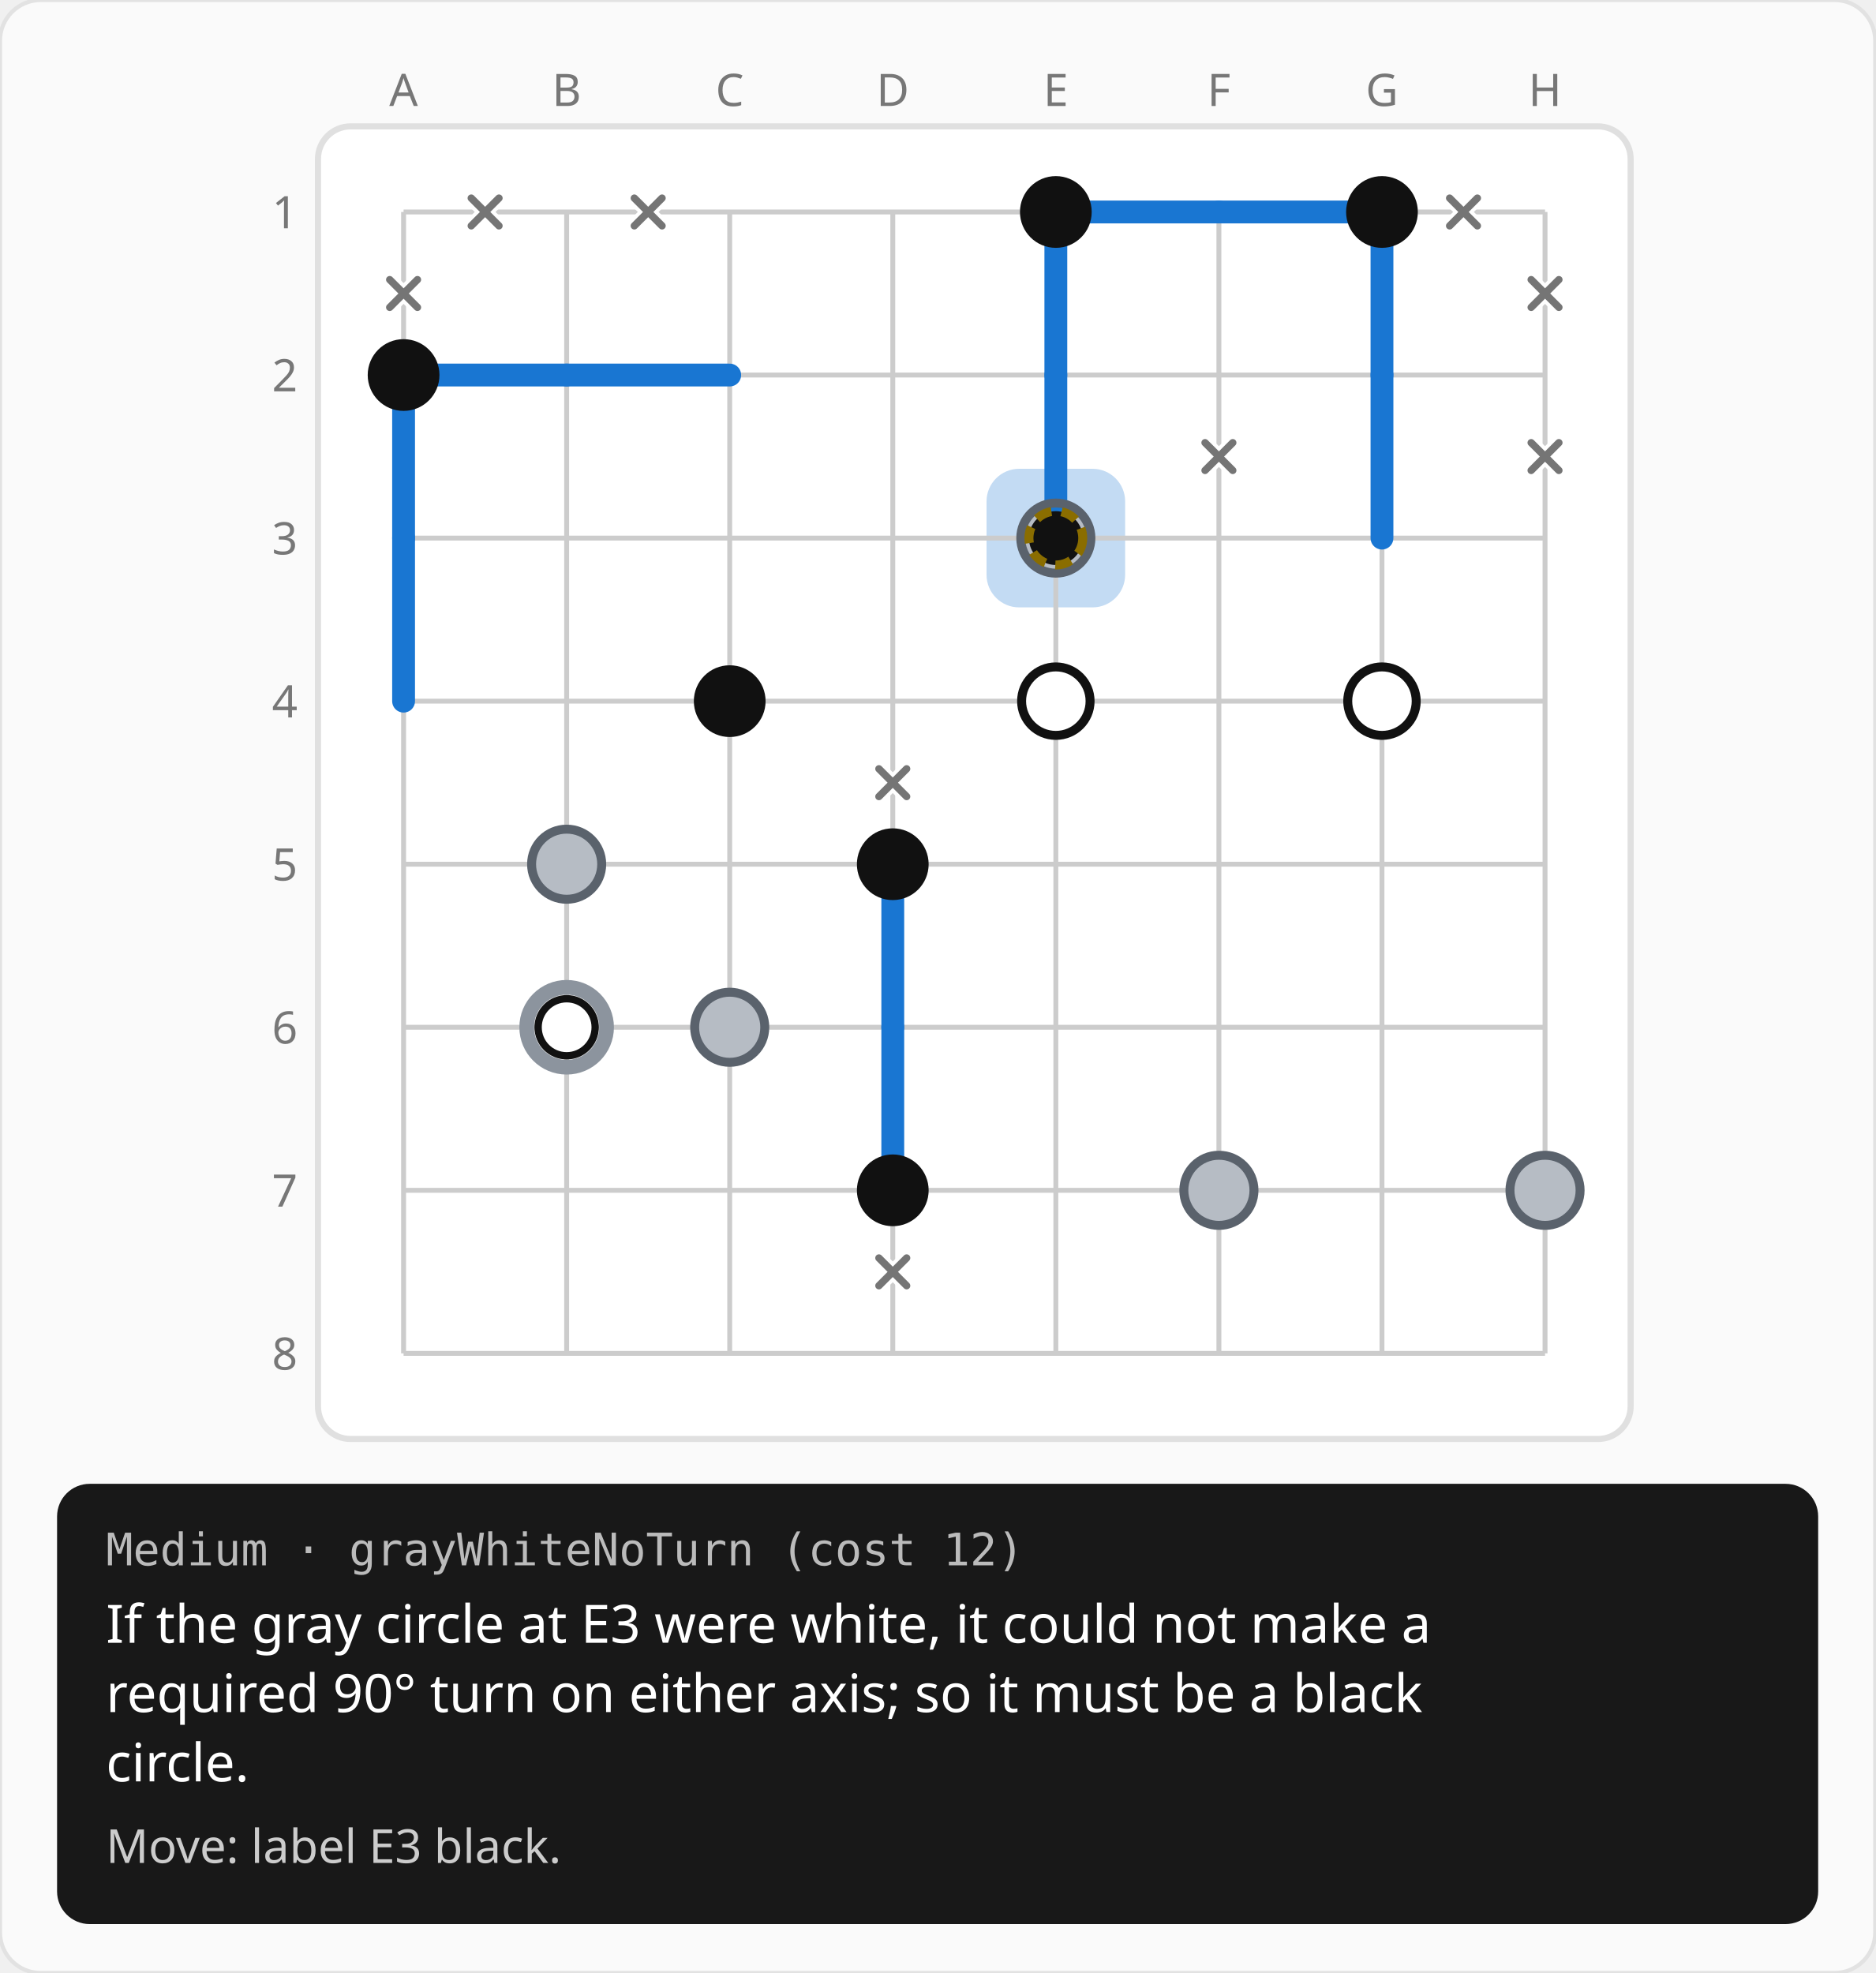
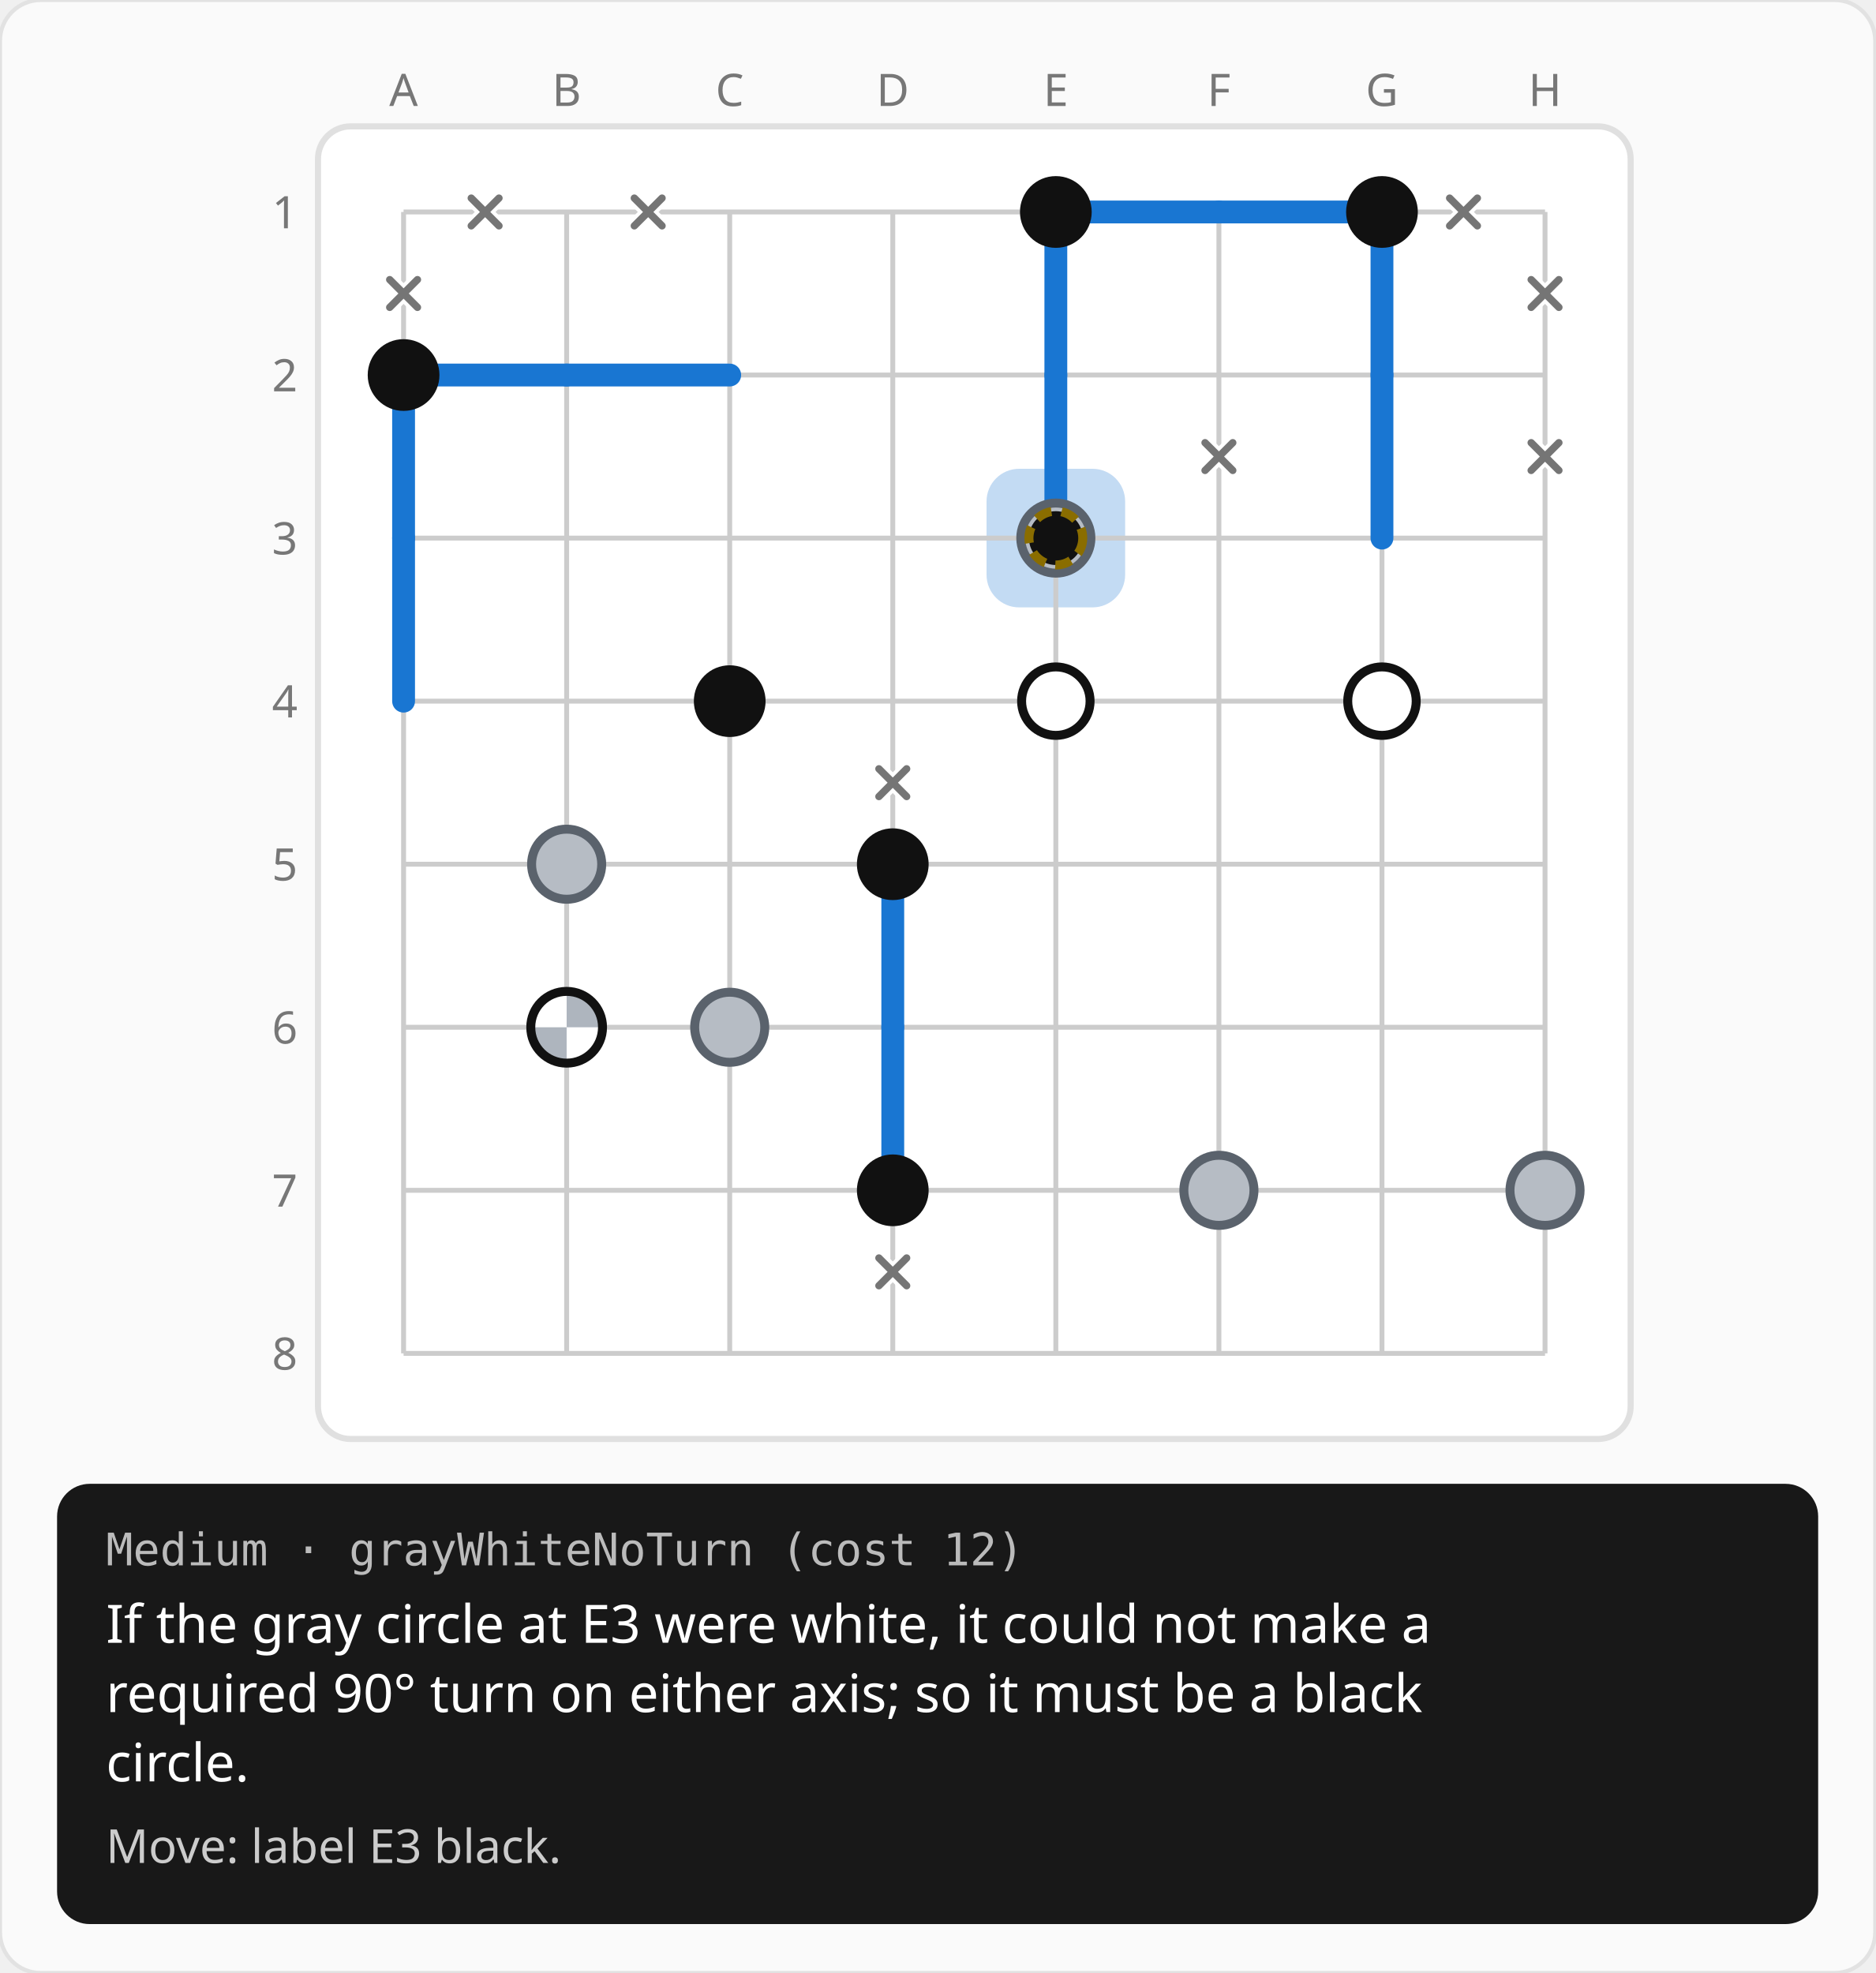
<svg xmlns="http://www.w3.org/2000/svg" width="460" height="484" viewBox="0 0 460 484">
  <rect width="460" height="484" rx="10" fill="#fafafa" stroke="#e2e2e2" />
  <defs>
    <pattern id="hatch" width="8" height="8" patternUnits="userSpaceOnUse" patternTransform="rotate(45)">
      <line x1="0" y1="0" x2="0" y2="8" stroke="#d55e00" stroke-width="3" opacity="0.55" />
    </pattern>
  </defs>
  <g transform="translate(59 12)">
    <text x="40" y="14" fill="#777777" font-size="11" font-family="system-ui, sans-serif" text-anchor="middle">A</text>
    <text x="80" y="14" fill="#777777" font-size="11" font-family="system-ui, sans-serif" text-anchor="middle">B</text>
    <text x="120" y="14" fill="#777777" font-size="11" font-family="system-ui, sans-serif" text-anchor="middle">C</text>
    <text x="160" y="14" fill="#777777" font-size="11" font-family="system-ui, sans-serif" text-anchor="middle">D</text>
    <text x="200" y="14" fill="#777777" font-size="11" font-family="system-ui, sans-serif" text-anchor="middle">E</text>
    <text x="240" y="14" fill="#777777" font-size="11" font-family="system-ui, sans-serif" text-anchor="middle">F</text>
    <text x="280" y="14" fill="#777777" font-size="11" font-family="system-ui, sans-serif" text-anchor="middle">G</text>
    <text x="320" y="14" fill="#777777" font-size="11" font-family="system-ui, sans-serif" text-anchor="middle">H</text>
    <text x="14" y="44" fill="#777777" font-size="11" font-family="system-ui, sans-serif" text-anchor="end">1</text>
    <text x="14" y="84" fill="#777777" font-size="11" font-family="system-ui, sans-serif" text-anchor="end">2</text>
    <text x="14" y="124" fill="#777777" font-size="11" font-family="system-ui, sans-serif" text-anchor="end">3</text>
    <text x="14" y="164" fill="#777777" font-size="11" font-family="system-ui, sans-serif" text-anchor="end">4</text>
    <text x="14" y="204" fill="#777777" font-size="11" font-family="system-ui, sans-serif" text-anchor="end">5</text>
    <text x="14" y="244" fill="#777777" font-size="11" font-family="system-ui, sans-serif" text-anchor="end">6</text>
    <text x="14" y="284" fill="#777777" font-size="11" font-family="system-ui, sans-serif" text-anchor="end">7</text>
    <text x="14" y="324" fill="#777777" font-size="11" font-family="system-ui, sans-serif" text-anchor="end">8</text>
    <g transform="translate(18 18)">
      <rect x="1" y="1" width="322" height="322" rx="8" fill="#ffffff" stroke="#e0e0e0" stroke-width="1.5" />
      <rect x="165" y="85" width="34" height="34" rx="8" fill="rgba(25,118,210,0.26)" />
      <line x1="22" y1="22" x2="302" y2="22" stroke="#cccccc" stroke-width="1.2" />
      <line x1="22" y1="62" x2="302" y2="62" stroke="#cccccc" stroke-width="1.2" />
      <line x1="22" y1="102" x2="302" y2="102" stroke="#cccccc" stroke-width="1.2" />
      <line x1="22" y1="142" x2="302" y2="142" stroke="#cccccc" stroke-width="1.2" />
      <line x1="22" y1="182" x2="302" y2="182" stroke="#cccccc" stroke-width="1.2" />
      <line x1="22" y1="222" x2="302" y2="222" stroke="#cccccc" stroke-width="1.2" />
      <line x1="22" y1="262" x2="302" y2="262" stroke="#cccccc" stroke-width="1.2" />
      <line x1="22" y1="302" x2="302" y2="302" stroke="#cccccc" stroke-width="1.2" />
      <line x1="22" y1="22" x2="22" y2="302" stroke="#cccccc" stroke-width="1.2" />
      <line x1="62" y1="22" x2="62" y2="302" stroke="#cccccc" stroke-width="1.2" />
      <line x1="102" y1="22" x2="102" y2="302" stroke="#cccccc" stroke-width="1.2" />
      <line x1="142" y1="22" x2="142" y2="302" stroke="#cccccc" stroke-width="1.2" />
      <line x1="182" y1="22" x2="182" y2="302" stroke="#cccccc" stroke-width="1.2" />
      <line x1="222" y1="22" x2="222" y2="302" stroke="#cccccc" stroke-width="1.2" />
      <line x1="262" y1="22" x2="262" y2="302" stroke="#cccccc" stroke-width="1.2" />
      <line x1="302" y1="22" x2="302" y2="302" stroke="#cccccc" stroke-width="1.2" />
-       <circle cx="182" cy="102" r="8.6" fill="#b6bcc4" />
-       <circle cx="182" cy="142" r="8.4" fill="#ffffff" />
-       <circle cx="262" cy="142" r="8.4" fill="#ffffff" />
-       <circle cx="62" cy="182" r="8.6" fill="#b6bcc4" />
-       <circle cx="62" cy="222" r="7" fill="#ffffff" />
-       <circle cx="102" cy="222" r="8.6" fill="#b6bcc4" />
-       <circle cx="222" cy="262" r="8.6" fill="#b6bcc4" />
-       <circle cx="302" cy="262" r="8.6" fill="#b6bcc4" />
      <line x1="182" y1="22" x2="222" y2="22" stroke="#1976d2" stroke-width="5.6" stroke-linecap="round" />
      <line x1="182" y1="22" x2="182" y2="62" stroke="#1976d2" stroke-width="5.6" stroke-linecap="round" />
      <line x1="222" y1="22" x2="262" y2="22" stroke="#1976d2" stroke-width="5.6" stroke-linecap="round" />
      <line x1="262" y1="22" x2="262" y2="62" stroke="#1976d2" stroke-width="5.6" stroke-linecap="round" />
      <line x1="22" y1="62" x2="62" y2="62" stroke="#1976d2" stroke-width="5.6" stroke-linecap="round" />
      <line x1="22" y1="62" x2="22" y2="102" stroke="#1976d2" stroke-width="5.6" stroke-linecap="round" />
      <line x1="62" y1="62" x2="102" y2="62" stroke="#1976d2" stroke-width="5.6" stroke-linecap="round" />
      <line x1="182" y1="62" x2="182" y2="102" stroke="#1976d2" stroke-width="5.6" stroke-linecap="round" />
      <line x1="262" y1="62" x2="262" y2="102" stroke="#1976d2" stroke-width="5.6" stroke-linecap="round" />
      <line x1="22" y1="102" x2="22" y2="142" stroke="#1976d2" stroke-width="5.6" stroke-linecap="round" />
      <line x1="142" y1="182" x2="142" y2="222" stroke="#1976d2" stroke-width="5.6" stroke-linecap="round" />
      <line x1="142" y1="222" x2="142" y2="262" stroke="#1976d2" stroke-width="5.6" stroke-linecap="round" />
      <circle cx="182" cy="22" r="8.8" fill="#111111" />
      <circle cx="262" cy="22" r="8.8" fill="#111111" />
      <circle cx="22" cy="62" r="8.8" fill="#111111" />
+       <circle cx="182" cy="102" r="8.6" fill="#b6bcc4" />
      <circle cx="182" cy="102" r="8.6" fill="none" stroke="#5a626c" stroke-width="2.2" />
      <circle cx="102" cy="142" r="8.8" fill="#111111" />
+       <circle cx="182" cy="142" r="8.4" fill="#ffffff" />
      <circle cx="182" cy="142" r="8.4" fill="none" stroke="#111111" stroke-width="2.2" />
+       <circle cx="262" cy="142" r="8.4" fill="#ffffff" />
      <circle cx="262" cy="142" r="8.4" fill="none" stroke="#111111" stroke-width="2.2" />
+       <circle cx="62" cy="182" r="8.6" fill="#b6bcc4" />
      <circle cx="62" cy="182" r="8.6" fill="none" stroke="#5a626c" stroke-width="2.2" />
      <circle cx="142" cy="182" r="8.8" fill="#111111" />
-       <circle cx="62" cy="222" r="9.8" fill="none" stroke="#8c949e" stroke-width="3.6" />
-       <circle cx="62" cy="222" r="7" fill="none" stroke="#111111" stroke-width="1.8" />
+       <circle cx="62" cy="222" r="8.8" fill="#ffffff" />
+       <path d="M62 222V213.2A8.8 8.8 0 0 1 70.8 222ZM62 222V230.8A8.8 8.8 0 0 1 53.2 222Z" fill="#aeb5be" />
+       <circle cx="62" cy="222" r="8.8" fill="none" stroke="#111111" stroke-width="2.2" />
+       <circle cx="102" cy="222" r="8.6" fill="#b6bcc4" />
      <circle cx="102" cy="222" r="8.6" fill="none" stroke="#5a626c" stroke-width="2.2" />
      <circle cx="142" cy="262" r="8.8" fill="#111111" />
+       <circle cx="222" cy="262" r="8.6" fill="#b6bcc4" />
      <circle cx="222" cy="262" r="8.6" fill="none" stroke="#5a626c" stroke-width="2.2" />
+       <circle cx="302" cy="262" r="8.6" fill="#b6bcc4" />
      <circle cx="302" cy="262" r="8.6" fill="none" stroke="#5a626c" stroke-width="2.2" />
      <path d="M38.6 18.6L45.4 25.4M38.6 25.4L45.4 18.6" stroke="#ffffff" stroke-width="3.6" stroke-linecap="round" />
      <path d="M38.6 18.6L45.4 25.4M38.6 25.4L45.4 18.6" stroke="#757575" stroke-width="1.8" stroke-linecap="round" />
      <path d="M18.6 38.6L25.4 45.4M18.6 45.4L25.4 38.6" stroke="#ffffff" stroke-width="3.6" stroke-linecap="round" />
      <path d="M18.6 38.6L25.4 45.4M18.6 45.4L25.4 38.6" stroke="#757575" stroke-width="1.8" stroke-linecap="round" />
      <path d="M78.6 18.6L85.4 25.4M78.6 25.4L85.4 18.6" stroke="#ffffff" stroke-width="3.6" stroke-linecap="round" />
      <path d="M78.6 18.6L85.4 25.4M78.6 25.4L85.4 18.6" stroke="#757575" stroke-width="1.8" stroke-linecap="round" />
      <path d="M278.6 18.6L285.4 25.4M278.6 25.4L285.4 18.6" stroke="#ffffff" stroke-width="3.6" stroke-linecap="round" />
      <path d="M278.6 18.6L285.4 25.4M278.6 25.4L285.4 18.6" stroke="#757575" stroke-width="1.8" stroke-linecap="round" />
      <path d="M298.6 38.6L305.4 45.4M298.6 45.4L305.4 38.6" stroke="#ffffff" stroke-width="3.6" stroke-linecap="round" />
      <path d="M298.6 38.6L305.4 45.4M298.6 45.4L305.4 38.6" stroke="#757575" stroke-width="1.8" stroke-linecap="round" />
      <path d="M218.6 78.6L225.4 85.4M218.6 85.4L225.4 78.6" stroke="#ffffff" stroke-width="3.6" stroke-linecap="round" />
      <path d="M218.6 78.6L225.4 85.4M218.6 85.4L225.4 78.6" stroke="#757575" stroke-width="1.8" stroke-linecap="round" />
      <path d="M298.6 78.6L305.4 85.4M298.6 85.4L305.4 78.6" stroke="#ffffff" stroke-width="3.6" stroke-linecap="round" />
      <path d="M298.6 78.6L305.4 85.4M298.6 85.4L305.4 78.6" stroke="#757575" stroke-width="1.8" stroke-linecap="round" />
      <path d="M138.6 158.6L145.4 165.4M138.6 165.4L145.4 158.6" stroke="#ffffff" stroke-width="3.6" stroke-linecap="round" />
      <path d="M138.6 158.6L145.4 165.4M138.6 165.4L145.4 158.6" stroke="#757575" stroke-width="1.8" stroke-linecap="round" />
      <path d="M138.6 278.6L145.4 285.4M138.6 285.4L145.4 278.6" stroke="#ffffff" stroke-width="3.6" stroke-linecap="round" />
      <path d="M138.6 278.6L145.4 285.4M138.6 285.4L145.4 278.6" stroke="#757575" stroke-width="1.8" stroke-linecap="round" />
      <circle cx="182" cy="102" r="6.6" fill="#111111" stroke="#8a6d00" stroke-width="2.2" stroke-dasharray="4 2.5" />
    </g>
  </g>
  <rect x="14" y="364" width="432" height="108" rx="8" fill="#181818" />
  <text x="26" y="384" fill="#bbbbbb" font-size="11" font-family="ui-monospace, Menlo, monospace">Medium · grayWhiteNoTurn (cost 12)</text>
  <text x="26" y="403" fill="#ffffff" font-size="13" font-family="system-ui, sans-serif">If the gray circle at E3 were white, it could not make a</text>
  <text x="26" y="420" fill="#ffffff" font-size="13" font-family="system-ui, sans-serif">required 90° turn on either axis; so it must be a black</text>
  <text x="26" y="437" fill="#ffffff" font-size="13" font-family="system-ui, sans-serif">circle.</text>
  <text x="26" y="457" fill="#cccccc" font-size="11.5" font-family="system-ui, sans-serif">Move: label E3 black.</text>
</svg>
